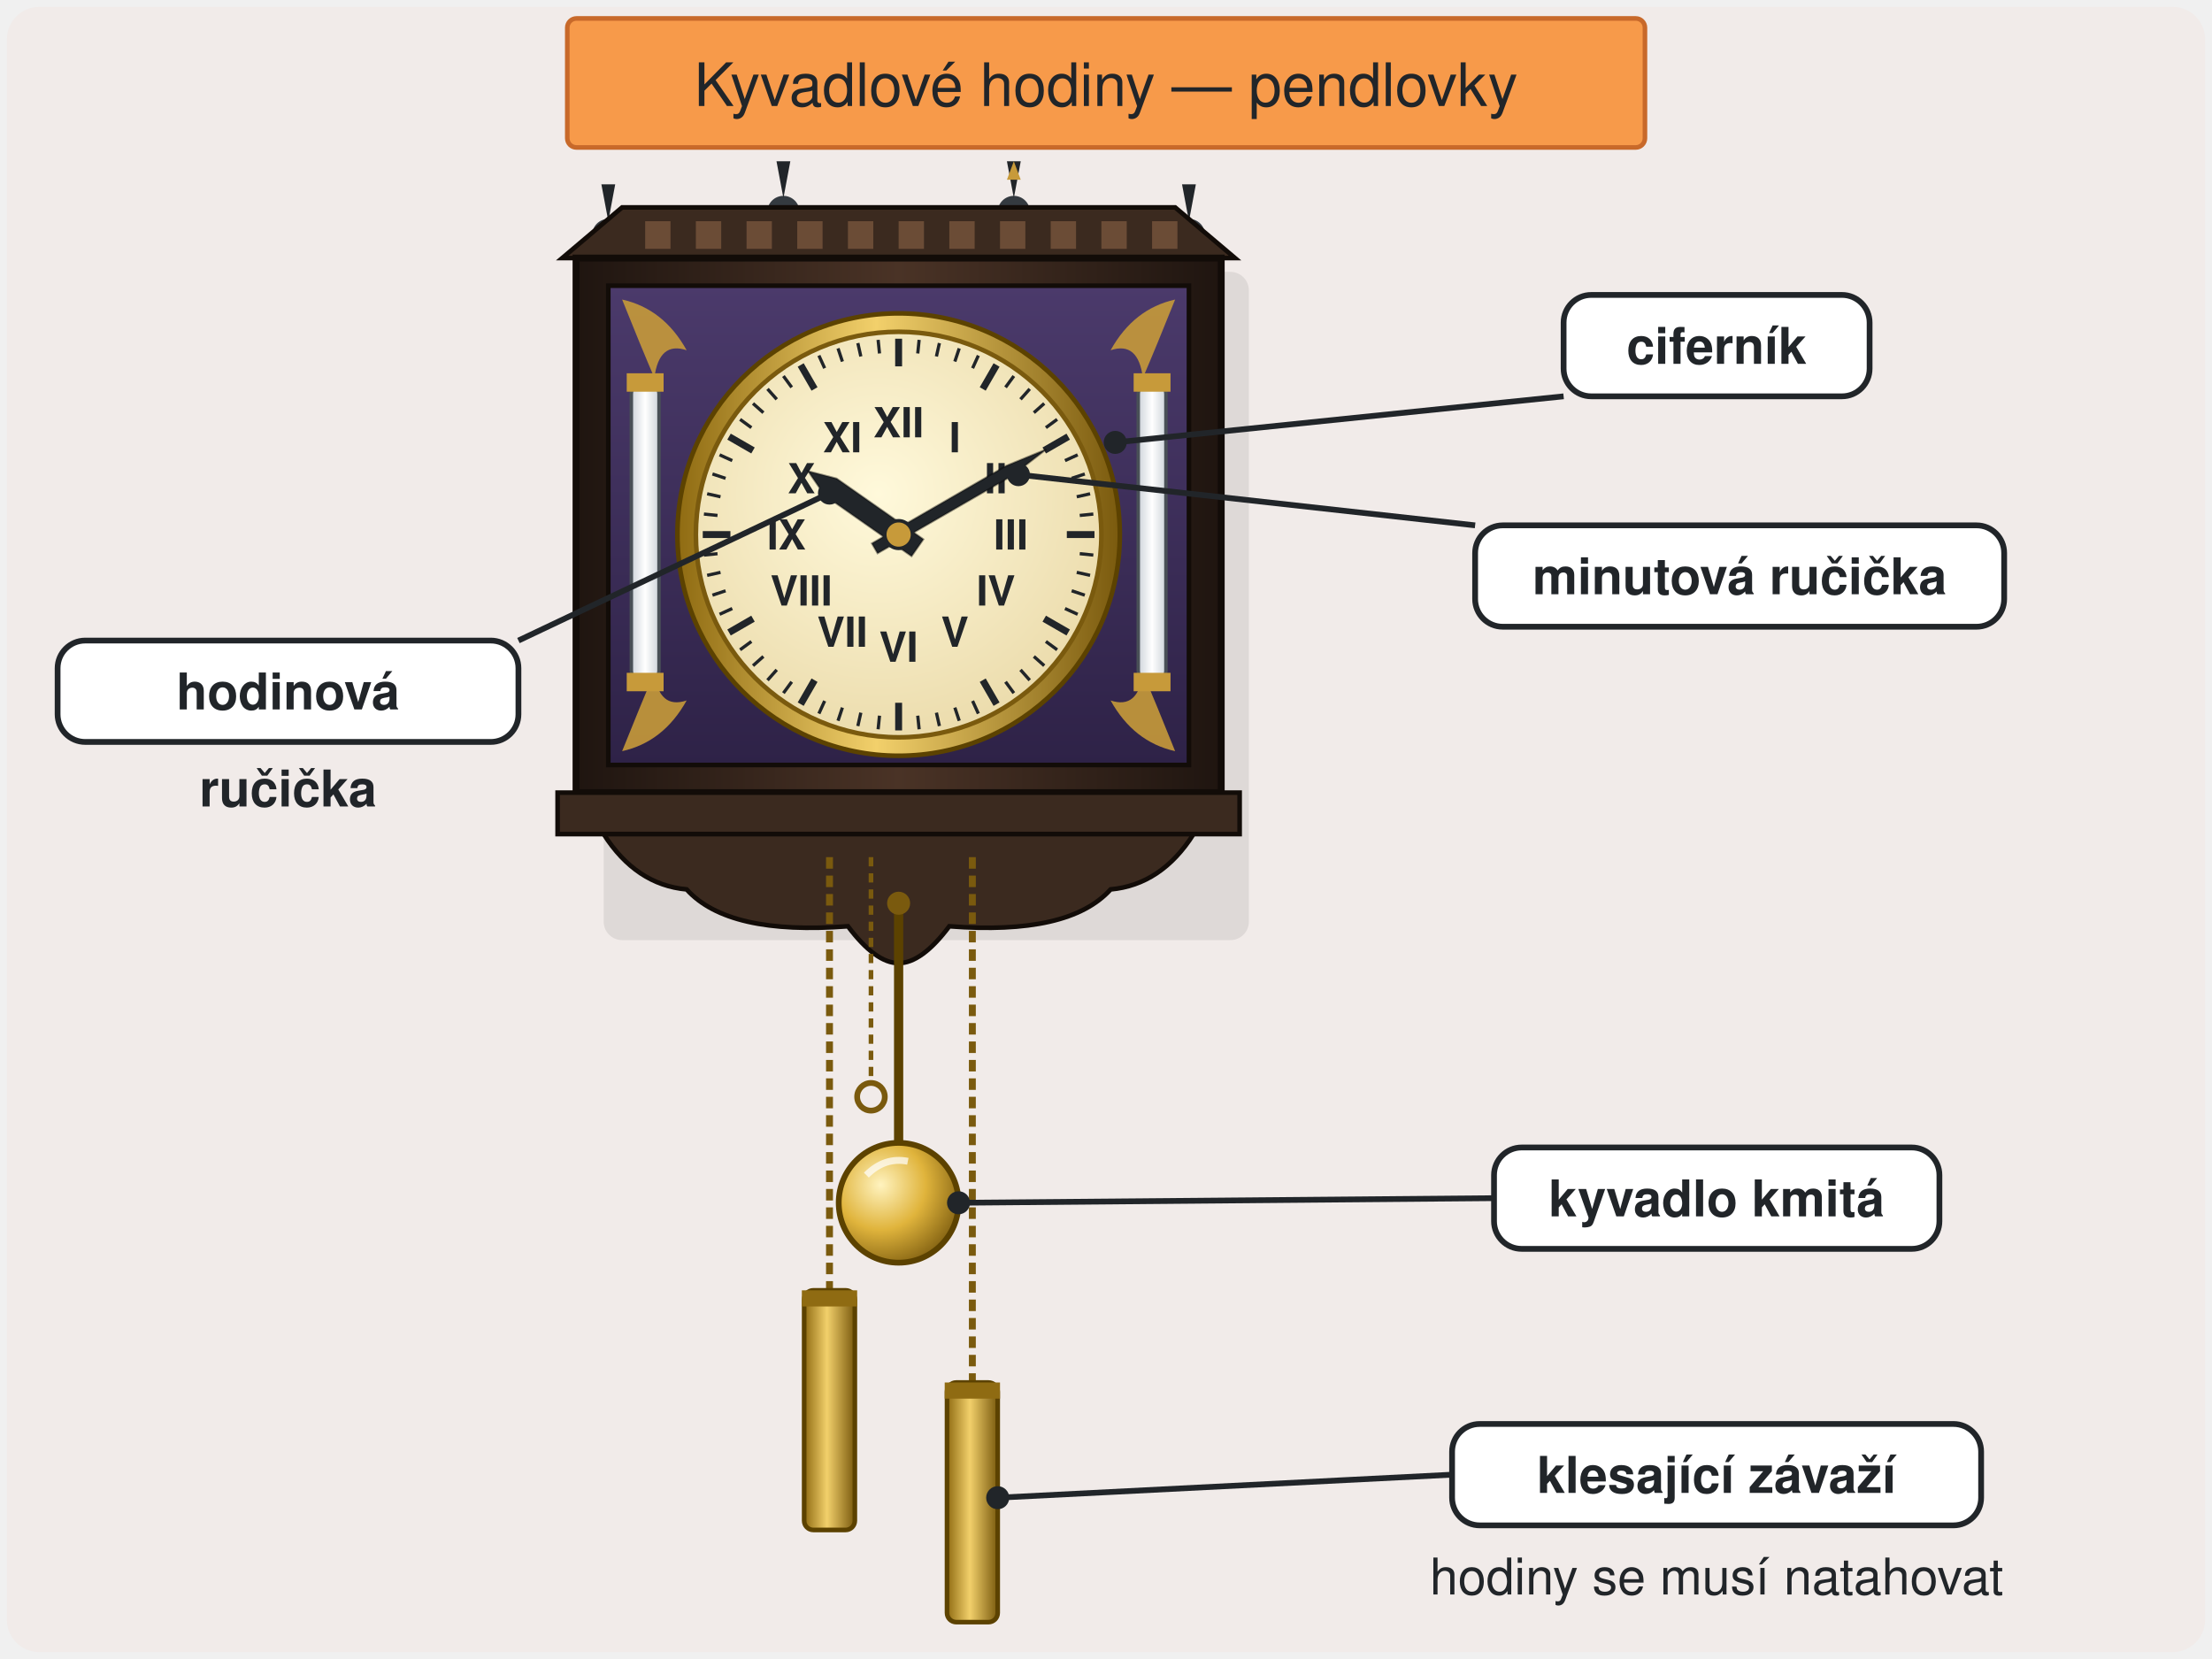
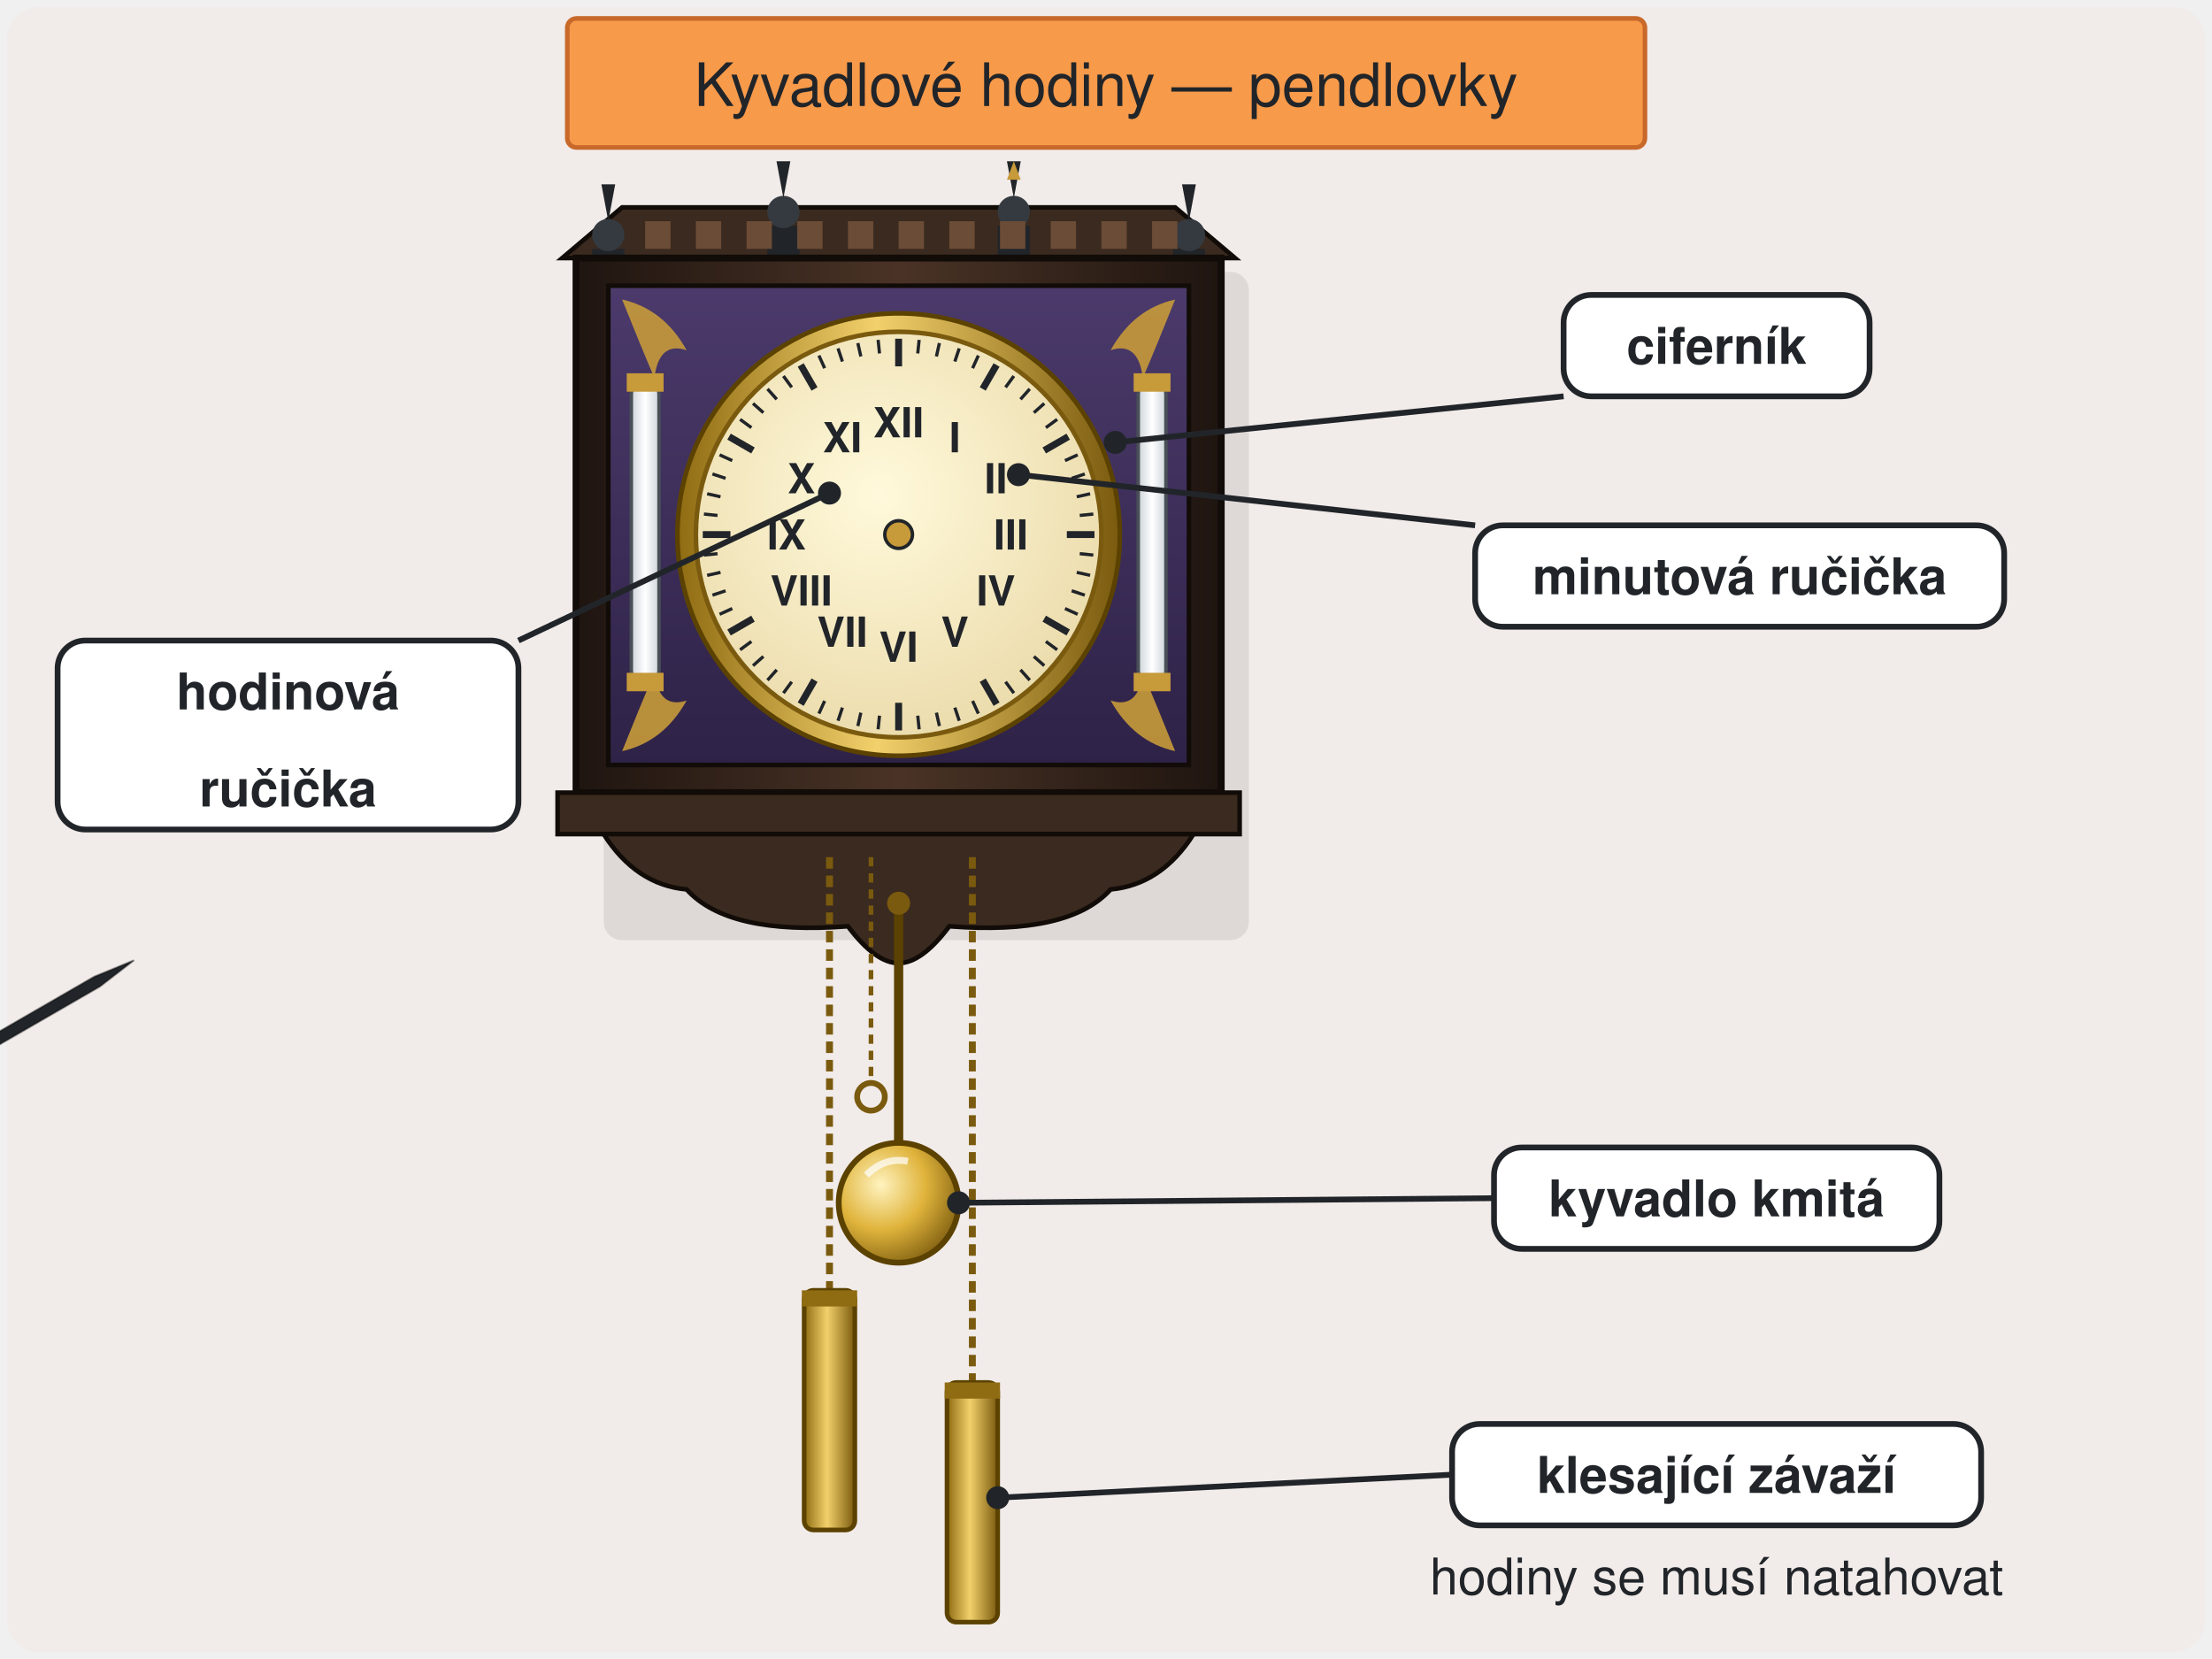
<svg xmlns="http://www.w3.org/2000/svg" viewBox="0 0 960 720" font-family="'Segoe UI', Helvetica, Arial, sans-serif" role="img" aria-label="Kyvadlové hodiny, pendlovka, zavěšené na stěně: tmavá dřevěná skříňka s ozdobnými věžičkami nahoře, za sklem mosazný ciferník s římskými číslicemi a dvěma ručičkami, po stranách bílé sloupky. Pod skříňkou kmitá kyvadlo s mosaznou čočkou a na řetízcích visí dvě mosazná válcová závaží. Kyvadlo kmitá pravidelně sem a tam, ručičky se posouvají.">
  <style>
/* Kyvadlo kmitá sem a tam (jeden kyv 1 s). Ručičky jdou skutečným tempem: minutová oběhne ciferník za 1 h (3 600 s),
   hodinová za 12 h (43 200 s) — poměr rychlostí 12 : 1. Bez animace: kyvadlo svisle, čas 10:10. */
.kyv { transform-box: view-box; transform-origin: 390px 392px; animation: kyv-k 2s ease-in-out infinite; }
@keyframes kyv-k { 0%, 100% { transform: rotate(-9deg); } 50% { transform: rotate(9deg); } }
.min6 { transform-box: view-box; transform-origin: 390px 232px; animation: min6-k 3600s linear infinite; }
@keyframes min6-k { from { transform: rotate(60deg); } to { transform: rotate(420deg); } }
.hod6 { transform-box: view-box; transform-origin: 390px 232px; animation: hod6-k 43200s linear infinite; }
@keyframes hod6-k { from { transform: rotate(305deg); } to { transform: rotate(665deg); } }
@media (prefers-reduced-motion: reduce) { .kyv, .min6, .hod6 { animation: none; } }
</style>
  <defs>
    <linearGradient id="drevo6" x1="0" y1="0" x2="1" y2="0">
      <stop offset="0" stop-color="#1f1510" />
      <stop offset="0.5" stop-color="#4a3326" />
      <stop offset="1" stop-color="#1f1510" />
    </linearGradient>
    <linearGradient id="mosaz6" x1="0" y1="0" x2="1" y2="0">
      <stop offset="0" stop-color="#8f6b12" />
      <stop offset="0.45" stop-color="#f2d06b" />
      <stop offset="1" stop-color="#7a5a0e" />
    </linearGradient>
    <radialGradient id="cifer6" cx="0.45" cy="0.4" r="0.7">
      <stop offset="0" stop-color="#fff9db" />
      <stop offset="1" stop-color="#e9d8a6" />
    </radialGradient>
    <radialGradient id="cocka6" cx="0.35" cy="0.35" r="0.75">
      <stop offset="0" stop-color="#fff3bf" />
      <stop offset="0.5" stop-color="#e0b43c" />
      <stop offset="1" stop-color="#7a5a0e" />
    </radialGradient>
    <linearGradient id="okno6" x1="0" y1="0" x2="0" y2="1">
      <stop offset="0" stop-color="#4b3a6b" />
      <stop offset="1" stop-color="#2e2247" />
    </linearGradient>
    <linearGradient id="slonovina6" x1="0" y1="0" x2="1" y2="0">
      <stop offset="0" stop-color="#ced4da" />
      <stop offset="0.5" stop-color="#fff" />
      <stop offset="1" stop-color="#ced4da" />
    </linearGradient>
  </defs>
  <rect x="3" y="3" width="954" height="714" rx="14" fill="#f1ebe9" />
  <rect x="262" y="118" width="280" height="290" rx="8" fill="#000" opacity="0.08" />
+   <path d="M244 112L270 90H510L536 112Z" fill="#3b2a1f" stroke="#120c08" stroke-width="2" />
  <path d="M257 112V108H271V112Z" fill="#212529" />
  <circle cx="264" cy="102" r="7" fill="#343a40" />
  <path d="M264 96L261 80H267Z" fill="#212529" />
  <path d="M333 112V98H347V112Z" fill="#212529" />
  <circle cx="340" cy="92" r="7" fill="#343a40" />
  <path d="M340 86L337 70H343Z" fill="#212529" />
  <path d="M433 112V98H447V112Z" fill="#212529" />
  <circle cx="440" cy="92" r="7" fill="#343a40" />
  <path d="M440 86L437 70H443Z" fill="#212529" />
  <path d="M509 112V108H523V112Z" fill="#212529" />
  <circle cx="516" cy="102" r="7" fill="#343a40" />
  <path d="M516 96L513 80H519Z" fill="#212529" />
  <path d="M440 70L437 78H443Z" fill="#c79a3a" />
-   <path d="M244 112L270 90H510L536 112Z" fill="#3b2a1f" stroke="#120c08" stroke-width="2" />
  <rect x="280" y="96" width="11" height="12" fill="#6b4c36" />
  <rect x="302" y="96" width="11" height="12" fill="#6b4c36" />
  <rect x="324" y="96" width="11" height="12" fill="#6b4c36" />
  <rect x="346" y="96" width="11" height="12" fill="#6b4c36" />
  <rect x="368" y="96" width="11" height="12" fill="#6b4c36" />
  <rect x="390" y="96" width="11" height="12" fill="#6b4c36" />
  <rect x="412" y="96" width="11" height="12" fill="#6b4c36" />
  <rect x="434" y="96" width="11" height="12" fill="#6b4c36" />
  <rect x="456" y="96" width="11" height="12" fill="#6b4c36" />
  <rect x="478" y="96" width="11" height="12" fill="#6b4c36" />
  <rect x="500" y="96" width="11" height="12" fill="#6b4c36" />
  <rect x="250" y="112" width="280" height="232" fill="url(#drevo6)" stroke="#120c08" stroke-width="3" />
  <rect x="264" y="124" width="252" height="208" fill="url(#okno6)" stroke="#120c08" stroke-width="2" />
  <path d="M270 130q18 4 28 22q-12 -4 -14 12q-6 -14 -14 -34z" fill="#c79a3a" opacity="0.9" />
  <path d="M510 130q-18 4 -28 22q12 -4 14 12q6 -14 14 -34z" fill="#c79a3a" opacity="0.9" />
  <path d="M270 326q18 -4 28 -22q-12 4 -14 -12q-6 14 -14 34z" fill="#c79a3a" opacity="0.9" />
  <path d="M510 326q-18 -4 -28 -22q12 4 14 -12q6 14 14 34z" fill="#c79a3a" opacity="0.9" />
  <rect x="274" y="166" width="12" height="130" rx="5" fill="url(#slonovina6)" stroke="#495057" stroke-width="1.5" />
  <rect x="272" y="162" width="16" height="8" fill="#c79a3a" />
  <rect x="272" y="292" width="16" height="8" fill="#c79a3a" />
  <rect x="494" y="166" width="12" height="130" rx="5" fill="url(#slonovina6)" stroke="#495057" stroke-width="1.5" />
  <rect x="492" y="162" width="16" height="8" fill="#c79a3a" />
  <rect x="492" y="292" width="16" height="8" fill="#c79a3a" />
  <circle cx="390" cy="232" r="96" fill="url(#mosaz6)" stroke="#5c4200" stroke-width="2" />
  <circle cx="390" cy="232" r="88" fill="url(#cifer6)" stroke="#7a5a0e" stroke-width="2" />
  <line x1="390" y1="159" x2="390" y2="147" stroke="#212529" stroke-width="3" />
  <line x1="398.3" y1="153.4" x2="398.9" y2="147.5" stroke="#212529" stroke-width="1.4" />
  <line x1="406.4" y1="154.7" x2="407.7" y2="148.9" stroke="#212529" stroke-width="1.4" />
  <line x1="414.4" y1="156.9" x2="416.3" y2="151.2" stroke="#212529" stroke-width="1.4" />
  <line x1="422.1" y1="159.8" x2="424.6" y2="154.3" stroke="#212529" stroke-width="1.4" />
  <line x1="426.5" y1="168.8" x2="432.5" y2="158.4" stroke="#212529" stroke-width="3" />
  <line x1="436.4" y1="168.1" x2="440" y2="163.2" stroke="#212529" stroke-width="1.4" />
  <line x1="442.9" y1="173.3" x2="446.9" y2="168.8" stroke="#212529" stroke-width="1.4" />
  <line x1="448.7" y1="179.1" x2="453.2" y2="175.1" stroke="#212529" stroke-width="1.4" />
  <line x1="453.9" y1="185.6" x2="458.8" y2="182" stroke="#212529" stroke-width="1.4" />
  <line x1="453.2" y1="195.5" x2="463.6" y2="189.5" stroke="#212529" stroke-width="3" />
  <line x1="462.2" y1="199.9" x2="467.7" y2="197.4" stroke="#212529" stroke-width="1.4" />
  <line x1="465.1" y1="207.6" x2="470.8" y2="205.7" stroke="#212529" stroke-width="1.4" />
  <line x1="467.3" y1="215.6" x2="473.1" y2="214.3" stroke="#212529" stroke-width="1.4" />
  <line x1="468.6" y1="223.7" x2="474.5" y2="223.1" stroke="#212529" stroke-width="1.4" />
  <line x1="463" y1="232" x2="475" y2="232" stroke="#212529" stroke-width="3" />
  <line x1="468.6" y1="240.3" x2="474.5" y2="240.9" stroke="#212529" stroke-width="1.4" />
  <line x1="467.3" y1="248.4" x2="473.1" y2="249.7" stroke="#212529" stroke-width="1.4" />
  <line x1="465.1" y1="256.4" x2="470.8" y2="258.3" stroke="#212529" stroke-width="1.4" />
  <line x1="462.2" y1="264.1" x2="467.7" y2="266.6" stroke="#212529" stroke-width="1.4" />
  <line x1="453.2" y1="268.5" x2="463.6" y2="274.5" stroke="#212529" stroke-width="3" />
  <line x1="453.9" y1="278.4" x2="458.8" y2="282" stroke="#212529" stroke-width="1.4" />
  <line x1="448.7" y1="284.9" x2="453.2" y2="288.9" stroke="#212529" stroke-width="1.4" />
  <line x1="442.9" y1="290.7" x2="446.9" y2="295.2" stroke="#212529" stroke-width="1.4" />
  <line x1="436.4" y1="295.9" x2="440" y2="300.8" stroke="#212529" stroke-width="1.4" />
  <line x1="426.5" y1="295.2" x2="432.5" y2="305.6" stroke="#212529" stroke-width="3" />
  <line x1="422.1" y1="304.2" x2="424.6" y2="309.7" stroke="#212529" stroke-width="1.4" />
  <line x1="414.4" y1="307.1" x2="416.3" y2="312.8" stroke="#212529" stroke-width="1.4" />
  <line x1="406.4" y1="309.3" x2="407.7" y2="315.1" stroke="#212529" stroke-width="1.4" />
  <line x1="398.3" y1="310.6" x2="398.9" y2="316.5" stroke="#212529" stroke-width="1.4" />
  <line x1="390" y1="305" x2="390" y2="317" stroke="#212529" stroke-width="3" />
  <line x1="381.7" y1="310.6" x2="381.1" y2="316.5" stroke="#212529" stroke-width="1.4" />
  <line x1="373.6" y1="309.3" x2="372.3" y2="315.1" stroke="#212529" stroke-width="1.4" />
  <line x1="365.6" y1="307.1" x2="363.7" y2="312.8" stroke="#212529" stroke-width="1.4" />
  <line x1="357.9" y1="304.2" x2="355.4" y2="309.7" stroke="#212529" stroke-width="1.4" />
  <line x1="353.5" y1="295.2" x2="347.5" y2="305.6" stroke="#212529" stroke-width="3" />
  <line x1="343.6" y1="295.9" x2="340" y2="300.8" stroke="#212529" stroke-width="1.4" />
  <line x1="337.1" y1="290.7" x2="333.1" y2="295.2" stroke="#212529" stroke-width="1.4" />
  <line x1="331.3" y1="284.9" x2="326.8" y2="288.9" stroke="#212529" stroke-width="1.4" />
  <line x1="326.1" y1="278.4" x2="321.2" y2="282" stroke="#212529" stroke-width="1.4" />
  <line x1="326.8" y1="268.5" x2="316.4" y2="274.5" stroke="#212529" stroke-width="3" />
  <line x1="317.8" y1="264.1" x2="312.3" y2="266.6" stroke="#212529" stroke-width="1.4" />
  <line x1="314.9" y1="256.4" x2="309.2" y2="258.3" stroke="#212529" stroke-width="1.4" />
  <line x1="312.7" y1="248.4" x2="306.9" y2="249.7" stroke="#212529" stroke-width="1.4" />
  <line x1="311.4" y1="240.3" x2="305.5" y2="240.9" stroke="#212529" stroke-width="1.4" />
  <line x1="317" y1="232" x2="305" y2="232" stroke="#212529" stroke-width="3" />
  <line x1="311.4" y1="223.7" x2="305.5" y2="223.1" stroke="#212529" stroke-width="1.4" />
  <line x1="312.7" y1="215.6" x2="306.9" y2="214.3" stroke="#212529" stroke-width="1.4" />
  <line x1="314.9" y1="207.6" x2="309.2" y2="205.7" stroke="#212529" stroke-width="1.4" />
  <line x1="317.8" y1="199.9" x2="312.3" y2="197.4" stroke="#212529" stroke-width="1.4" />
  <line x1="326.8" y1="195.5" x2="316.4" y2="189.5" stroke="#212529" stroke-width="3" />
  <line x1="326.1" y1="185.6" x2="321.2" y2="182" stroke="#212529" stroke-width="1.4" />
  <line x1="331.3" y1="179.1" x2="326.8" y2="175.1" stroke="#212529" stroke-width="1.4" />
  <line x1="337.1" y1="173.3" x2="333.1" y2="168.8" stroke="#212529" stroke-width="1.4" />
  <line x1="343.6" y1="168.1" x2="340" y2="163.2" stroke="#212529" stroke-width="1.4" />
  <line x1="353.5" y1="168.8" x2="347.5" y2="158.4" stroke="#212529" stroke-width="3" />
  <line x1="357.9" y1="159.8" x2="355.4" y2="154.3" stroke="#212529" stroke-width="1.4" />
  <line x1="365.6" y1="156.9" x2="363.7" y2="151.2" stroke="#212529" stroke-width="1.4" />
  <line x1="373.6" y1="154.7" x2="372.3" y2="148.9" stroke="#212529" stroke-width="1.4" />
  <line x1="381.7" y1="153.4" x2="381.1" y2="147.5" stroke="#212529" stroke-width="1.4" />
  <text x="390" y="189.8" font-size="18" font-weight="bold" fill="#212529" text-anchor="middle">XII</text>
  <text x="414.4" y="196.3" font-size="18" font-weight="bold" fill="#212529" text-anchor="middle">I</text>
  <text x="432.2" y="214.1" font-size="18" font-weight="bold" fill="#212529" text-anchor="middle">II</text>
  <text x="438.7" y="238.5" font-size="18" font-weight="bold" fill="#212529" text-anchor="middle">III</text>
  <text x="432.2" y="262.8" font-size="18" font-weight="bold" fill="#212529" text-anchor="middle">IV</text>
  <text x="414.4" y="280.7" font-size="18" font-weight="bold" fill="#212529" text-anchor="middle">V</text>
  <text x="390" y="287.2" font-size="18" font-weight="bold" fill="#212529" text-anchor="middle">VI</text>
  <text x="365.6" y="280.7" font-size="18" font-weight="bold" fill="#212529" text-anchor="middle">VII</text>
  <text x="347.8" y="262.8" font-size="18" font-weight="bold" fill="#212529" text-anchor="middle">VIII</text>
  <text x="341.3" y="238.5" font-size="18" font-weight="bold" fill="#212529" text-anchor="middle">IX</text>
  <text x="347.8" y="214.1" font-size="18" font-weight="bold" fill="#212529" text-anchor="middle">X</text>
  <text x="365.6" y="196.3" font-size="18" font-weight="bold" fill="#212529" text-anchor="middle">XI</text>
-   <g class="hod6" transform="rotate(305 390 232)">
+   <g class="hod6" transform="rotate(305)">
    <path d="M385.5 242L385.5 196L390 184L394.5 196L394.5 242Z" fill="#212529" stroke="#000" stroke-width="0.8" stroke-opacity="0.4" />
  </g>
-   <g class="min6" transform="rotate(60 390 232)">
+   <g class="min6" transform="rotate(60)">
    <path d="M387.5 244L387.5 176.5L390 158L392.5 176.5L392.5 244Z" fill="#212529" stroke="#000" stroke-width="0.8" stroke-opacity="0.4" />
  </g>
  <circle cx="390" cy="232" r="6" fill="#c79a3a" stroke="#212529" stroke-width="1.5" />
  <rect x="242" y="344" width="296" height="18" fill="#3b2a1f" stroke="#120c08" stroke-width="2" />
  <path d="M262 362H518Q504 384 482 386Q464 406 412 402Q400 418 390 418Q380 418 368 402Q316 406 298 386Q276 384 262 362Z" fill="#3b2a1f" stroke="#120c08" stroke-width="2" />
  <path d="M360 372V560" stroke="#7a5a0e" stroke-width="3" stroke-dasharray="5 3" />
  <rect x="349" y="560" width="22" height="104" rx="4" fill="url(#mosaz6)" stroke="#5c4200" stroke-width="2" />
  <rect x="348" y="560" width="24" height="7" fill="#8f6b12" />
  <path d="M422 372V600" stroke="#7a5a0e" stroke-width="3" stroke-dasharray="5 3" />
  <rect x="411" y="600" width="22" height="104" rx="4" fill="url(#mosaz6)" stroke="#5c4200" stroke-width="2" />
  <rect x="410" y="600" width="24" height="7" fill="#8f6b12" />
  <path d="M378 372V470" stroke="#7a5a0e" stroke-width="2" stroke-dasharray="4 3" />
  <circle cx="378" cy="476" r="6" fill="none" stroke="#7a5a0e" stroke-width="2.5" />
  <g class="kyv" transform="rotate(0 390 392)">
    <path d="M390 392V504" stroke="#5c4200" stroke-width="4" />
    <circle cx="390" cy="522" r="26" fill="url(#cocka6)" stroke="#5c4200" stroke-width="2.5" />
    <path d="M376 510q8 -8 18 -6" stroke="#fff" stroke-width="3" fill="none" opacity="0.7" />
  </g>
  <circle cx="390" cy="392" r="5" fill="#7a5a0e" />
  <path d="M678.6 172L484 192" stroke="#212529" stroke-width="2.5" />
  <circle cx="484" cy="192" r="5" fill="#212529" />
  <rect x="678.6" y="128" width="132.8" height="44" rx="12" fill="#fff" stroke="#212529" stroke-width="2.5" />
  <text x="745" y="157.9" font-size="22" font-weight="bold" fill="#212529" text-anchor="middle">ciferník</text>
  <path d="M640.2 228L442 206" stroke="#212529" stroke-width="2.5" />
  <circle cx="442" cy="206" r="5" fill="#212529" />
  <rect x="640.2" y="228" width="229.6" height="44" rx="12" fill="#fff" stroke="#212529" stroke-width="2.5" />
  <text x="755" y="257.9" font-size="22" font-weight="bold" fill="#212529" text-anchor="middle">minutová ručička</text>
  <path d="M225 278L360 214" stroke="#212529" stroke-width="2.5" />
  <circle cx="360" cy="214" r="5" fill="#212529" />
-   <rect x="25" y="278" width="200" height="44" rx="12" fill="#fff" stroke="#212529" stroke-width="2.5" />
+   <rect x="25" y="278" width="200" height="82" rx="12" fill="#fff" stroke="#212529" stroke-width="2.5" />
  <text x="125" y="307.9" font-size="22" font-weight="bold" fill="#212529" text-anchor="middle">hodinová</text>
  <text x="125" y="350" font-size="22" font-weight="bold" fill="#212529" text-anchor="middle">ručička</text>
  <path d="M648.4 520L416 522" stroke="#212529" stroke-width="2.5" />
  <circle cx="416" cy="522" r="5" fill="#212529" />
  <rect x="648.4" y="498" width="193.3" height="44" rx="12" fill="#fff" stroke="#212529" stroke-width="2.5" />
  <text x="745" y="527.9" font-size="22" font-weight="bold" fill="#212529" text-anchor="middle">kyvadlo kmitá</text>
  <path d="M630.2 640L433 650" stroke="#212529" stroke-width="2.5" />
  <circle cx="433" cy="650" r="5" fill="#212529" />
  <rect x="630.2" y="618" width="229.6" height="44" rx="12" fill="#fff" stroke="#212529" stroke-width="2.5" />
  <text x="745" y="647.9" font-size="22" font-weight="bold" fill="#212529" text-anchor="middle">klesající závaží</text>
  <text x="745" y="692" font-size="22" font-weight="normal" fill="#212529" text-anchor="middle">hodiny se musí natahovat</text>
  <rect x="246.2" y="8" width="467.7" height="56" rx="4" fill="#f79a4a" stroke="#c8692a" stroke-width="2" />
  <text x="480" y="46" font-size="26" fill="#212529" text-anchor="middle">Kyvadlové hodiny — pendlovky</text>
</svg>
